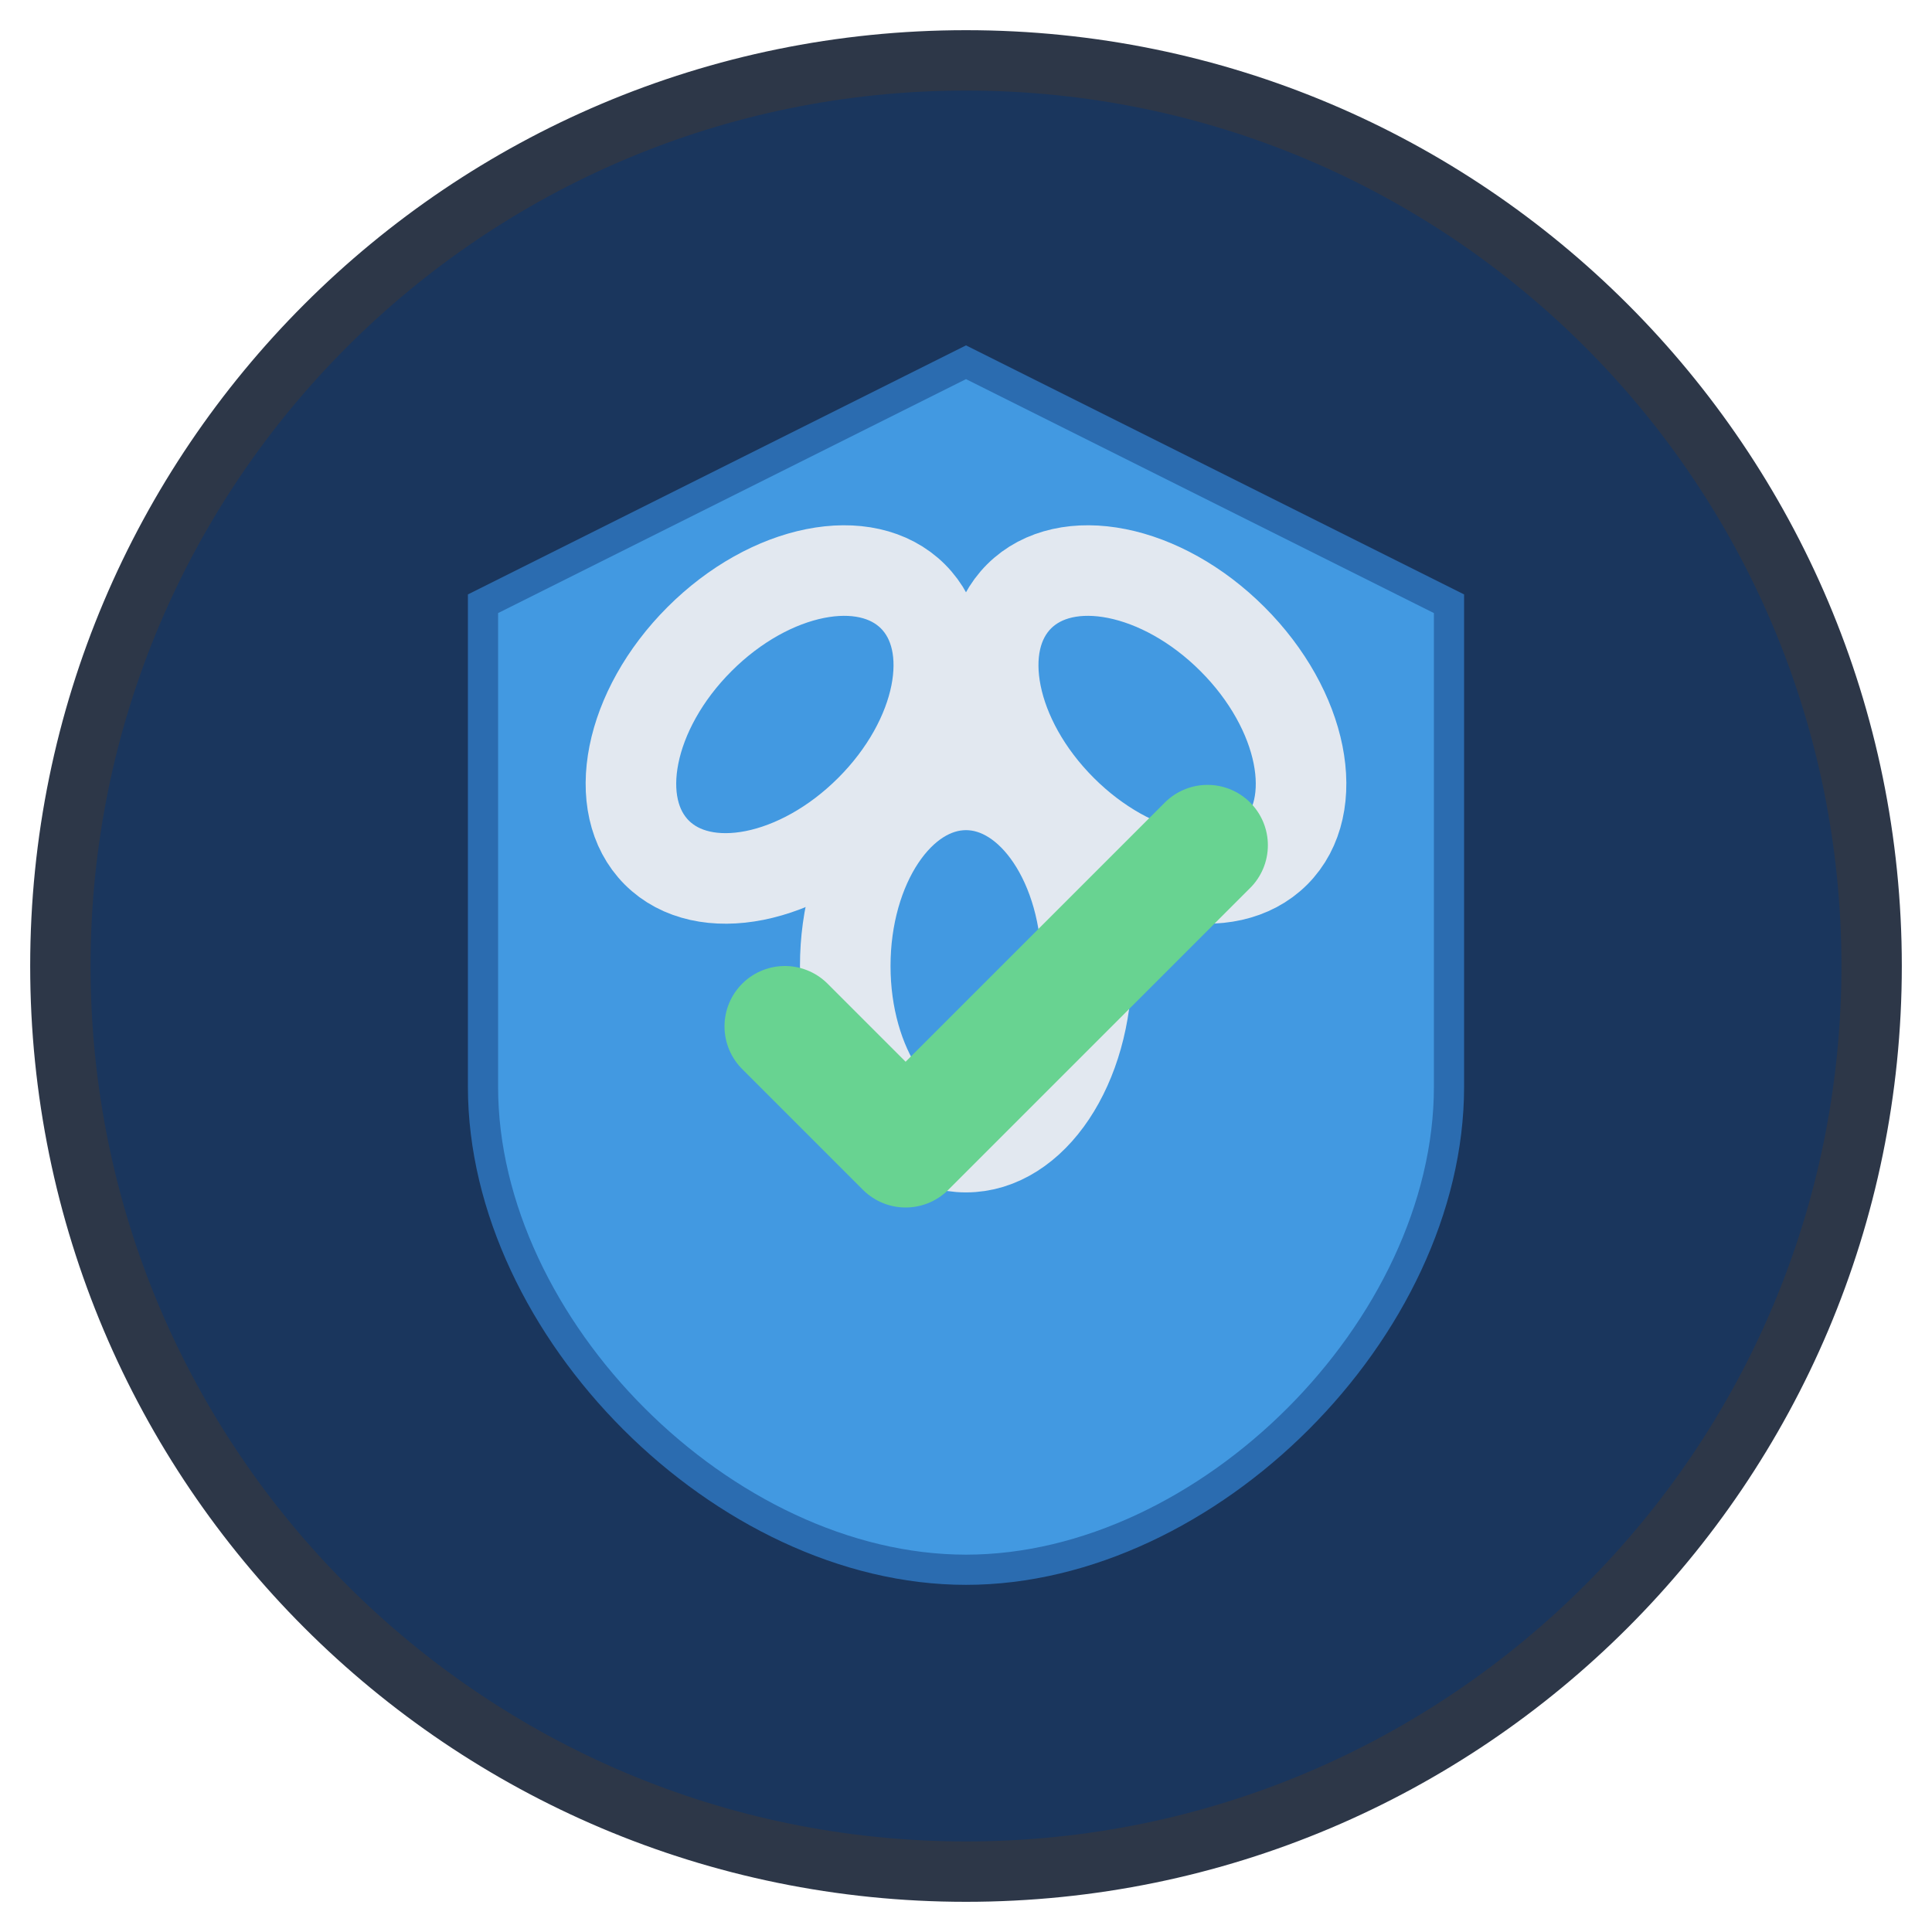
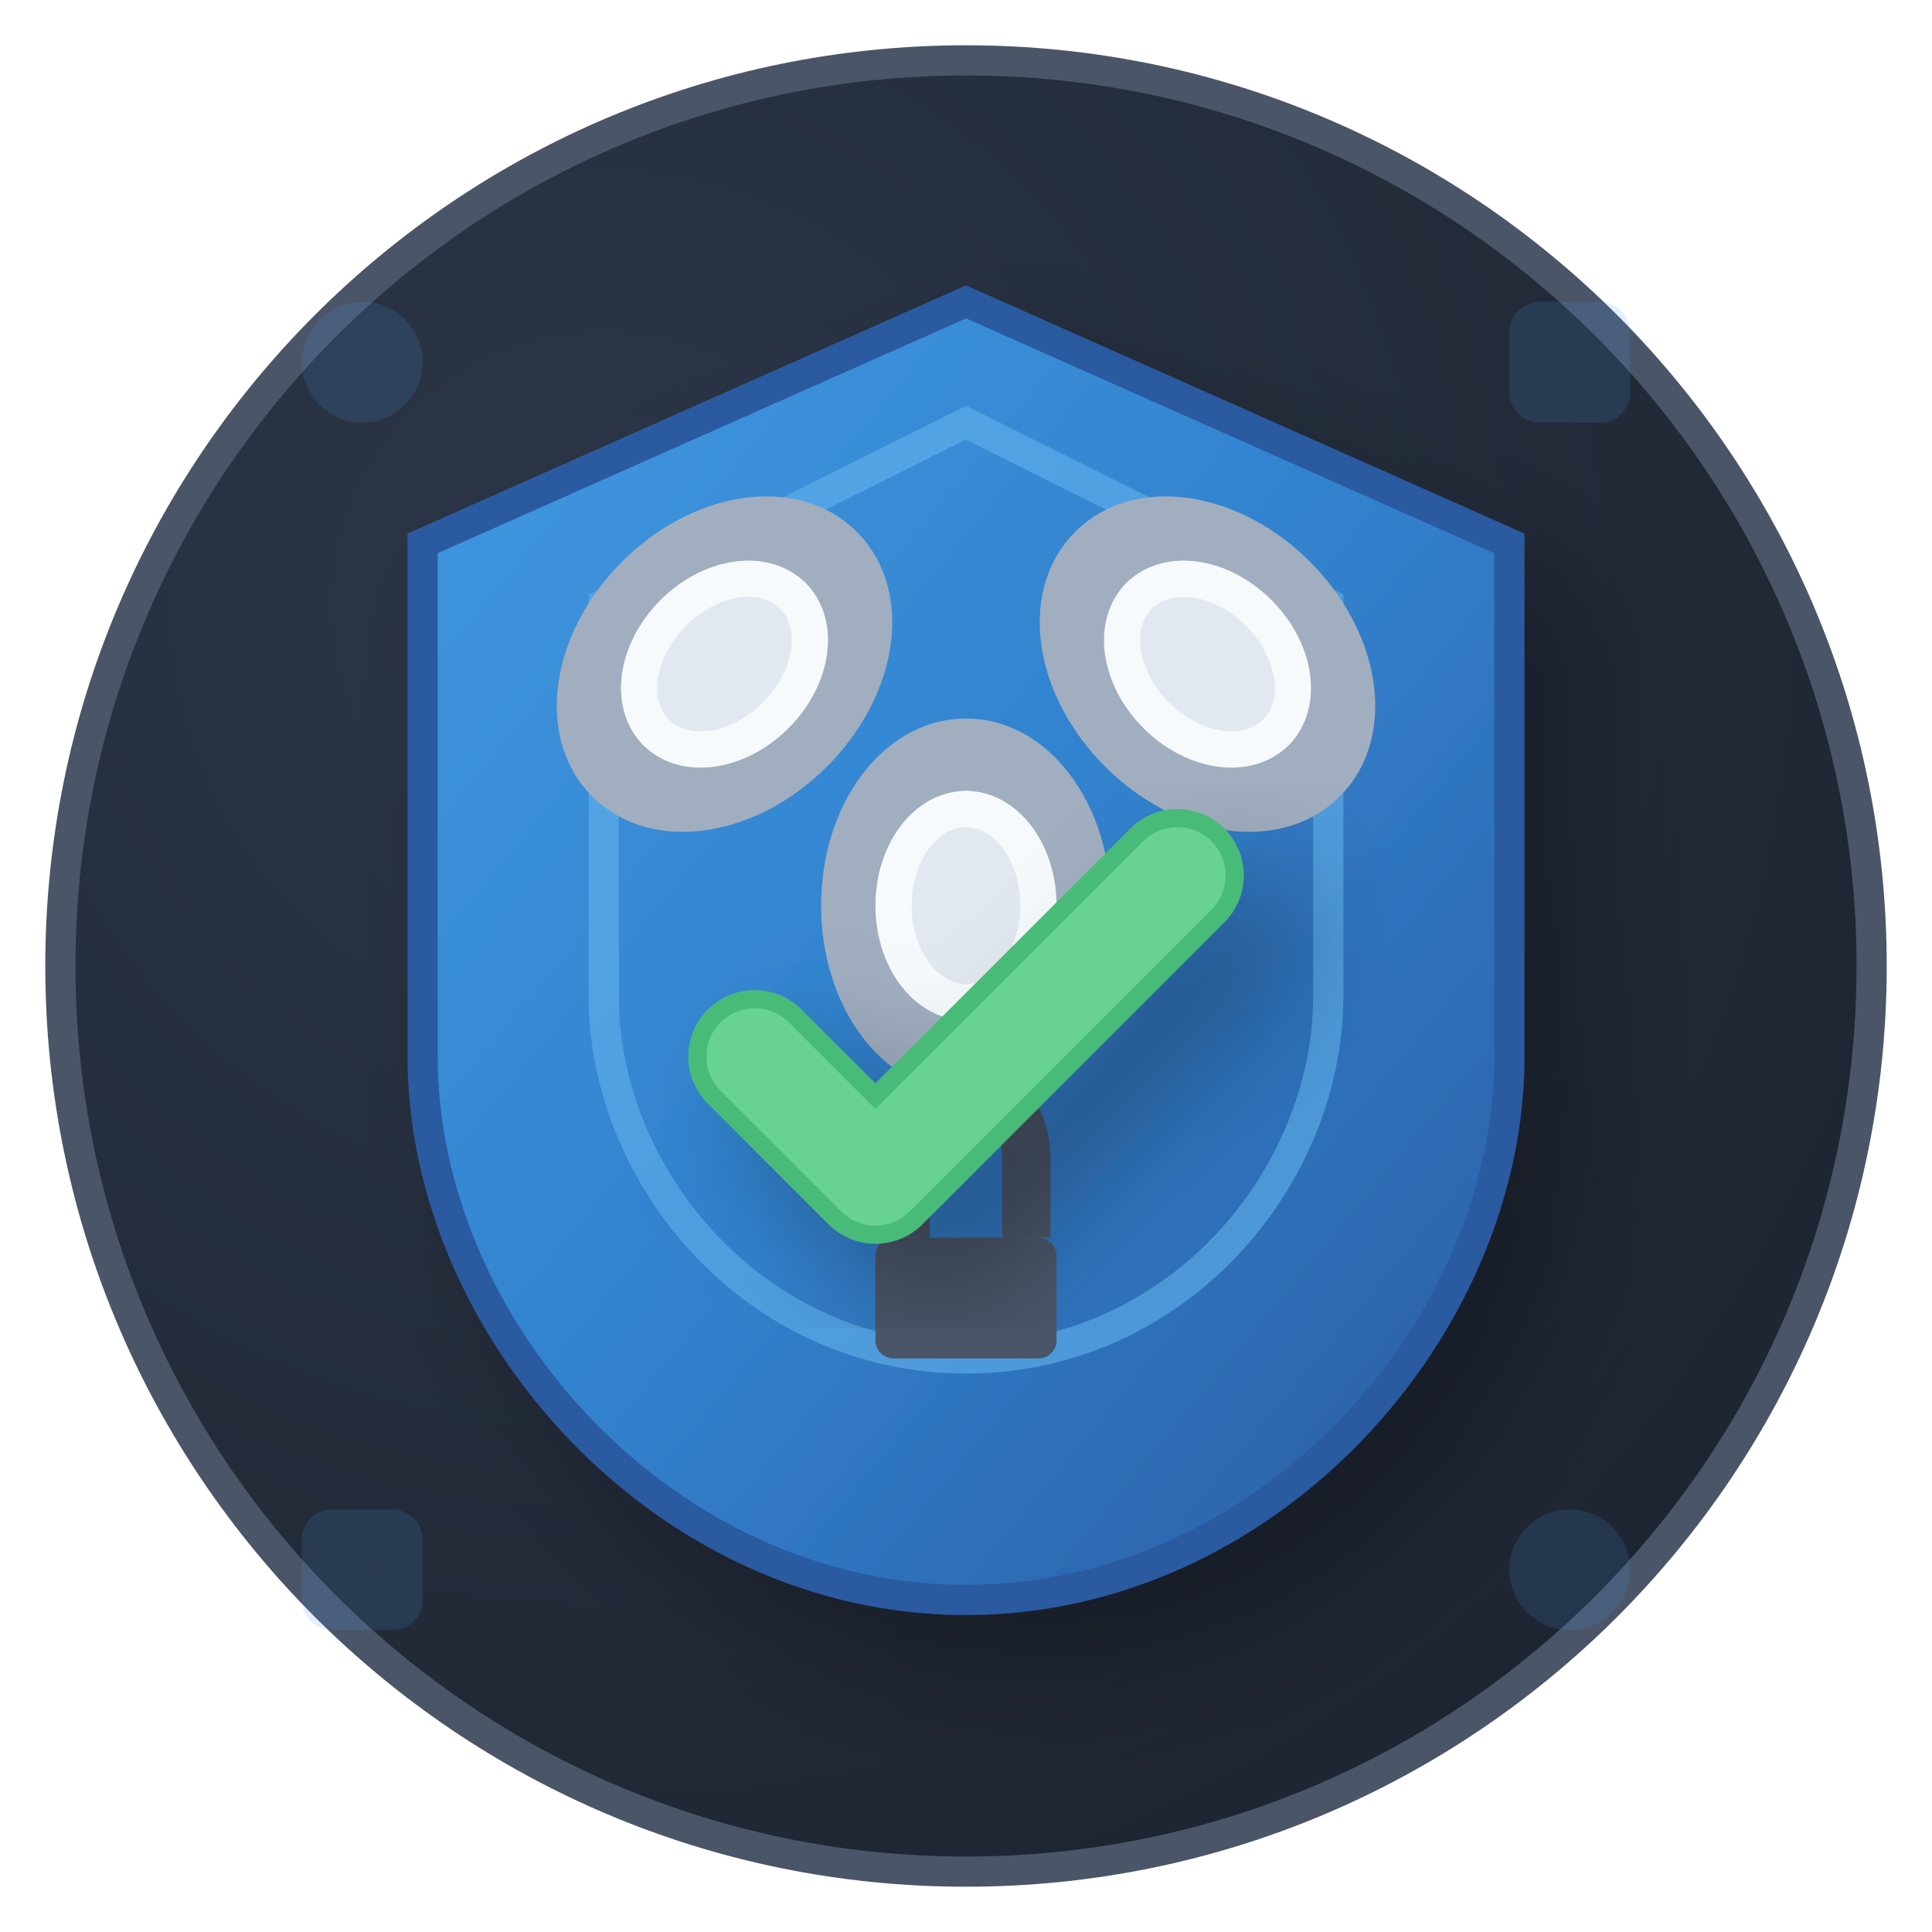
<svg xmlns="http://www.w3.org/2000/svg" viewBox="0 0 32 32" width="32" height="32">
-   <circle cx="16" cy="16" r="15" fill="#1a365d" stroke="#2d3748" stroke-width="1" />
-   <path d="M16 6 L24 10 L24 18 C24 22 20 26 16 26 C12 26 8 22 8 18 L8 10 Z" fill="#4299e1" stroke="#2b6cb0" stroke-width="0.5" />
-   <g fill="none" stroke="#e2e8f0" stroke-width="1.5" stroke-linecap="round">
-     <ellipse cx="13" cy="12" rx="2" ry="3" transform="rotate(45 13 12)" />
-     <ellipse cx="19" cy="12" rx="2" ry="3" transform="rotate(-45 19 12)" />
-     <ellipse cx="16" cy="16" rx="2" ry="3" />
+   <defs>
+     <radialGradient id="bgGradient" cx="0.3" cy="0.3" r="1">
+       <stop offset="0%" stop-color="#2d3748" />
+       <stop offset="100%" stop-color="#1a202c" />
+     </radialGradient>
+     <linearGradient id="shieldGradient" x1="0%" y1="0%" x2="100%" y2="100%">
+       <stop offset="0%" stop-color="#4299e1" />
+       <stop offset="50%" stop-color="#3182ce" />
+       <stop offset="100%" stop-color="#2c5aa0" />
+     </linearGradient>
+     <filter id="dropShadow" x="-50%" y="-50%" width="200%" height="200%">
+       <feDropShadow dx="1" dy="1" stdDeviation="1" flood-color="#000" flood-opacity="0.3" />
+     </filter>
+   </defs>
+   <circle cx="16" cy="16" r="15" fill="url(#bgGradient)" stroke="#4a5568" stroke-width="0.5" />
+   <path d="M16 5 L25 9 L25 17.5 C25 22 21 26.5 16 26.5 C11 26.5 7 22 7 17.5 L7 9 Z" fill="url(#shieldGradient)" stroke="#2c5aa0" stroke-width="0.5" filter="url(#dropShadow)" />
+   <path d="M16 7 L22 10 L22 16.5 C22 19.5 19.5 22.5 16 22.5 C12.5 22.5 10 19.5 10 16.5 L10 10 Z" fill="none" stroke="#63b3ed" stroke-width="0.5" opacity="0.6" />
+   <g fill="#e2e8f0" stroke="#a0aec0" stroke-width="1.2">
+     <ellipse cx="12" cy="11" rx="1.8" ry="2.5" transform="rotate(45 12 11)" />
+     <ellipse cx="12" cy="11" rx="1.2" ry="1.6" transform="rotate(45 12 11)" fill="none" stroke="#f7fafc" stroke-width="0.6" />
+     <ellipse cx="20" cy="11" rx="1.8" ry="2.5" transform="rotate(-45 20 11)" />
+     <ellipse cx="20" cy="11" rx="1.2" ry="1.6" transform="rotate(-45 20 11)" fill="none" stroke="#f7fafc" stroke-width="0.6" />
+     <ellipse cx="16" cy="15" rx="1.8" ry="2.5" />
+     <ellipse cx="16" cy="15" rx="1.2" ry="1.6" fill="none" stroke="#f7fafc" stroke-width="0.6" />
  </g>
-   <path d="M13 17 L15 19 L20 14" fill="none" stroke="#68d391" stroke-width="2" stroke-linecap="round" stroke-linejoin="round" />
+   <g fill="#2d3748">
+     <rect x="14.5" y="20.5" width="3" height="2" rx="0.3" fill="#4a5568" />
+     <path d="M15 20.5 L15 19.2 C15 18.5 15.4 18 16 18 C16.6 18 17 18.5 17 19.2 L17 20.5" fill="none" stroke="#4a5568" stroke-width="0.8" />
+   </g>
+   <g filter="url(#dropShadow)">
+     <path d="M12.5 17.5 L14.5 19.5 L19.5 14.5" fill="none" stroke="#48bb78" stroke-width="2.2" stroke-linecap="round" stroke-linejoin="round" />
+     <path d="M12.5 17.5 L14.5 19.5 L19.5 14.5" fill="none" stroke="#68d391" stroke-width="1.6" stroke-linecap="round" stroke-linejoin="round" />
+   </g>
+   <g opacity="0.15" fill="#4299e1">
+     <circle cx="6" cy="6" r="1" />
+     <circle cx="26" cy="26" r="1" />
+     <rect x="25" y="5" width="2" height="2" rx="0.5" />
+     <rect x="5" y="25" width="2" height="2" rx="0.5" />
+   </g>
</svg>
